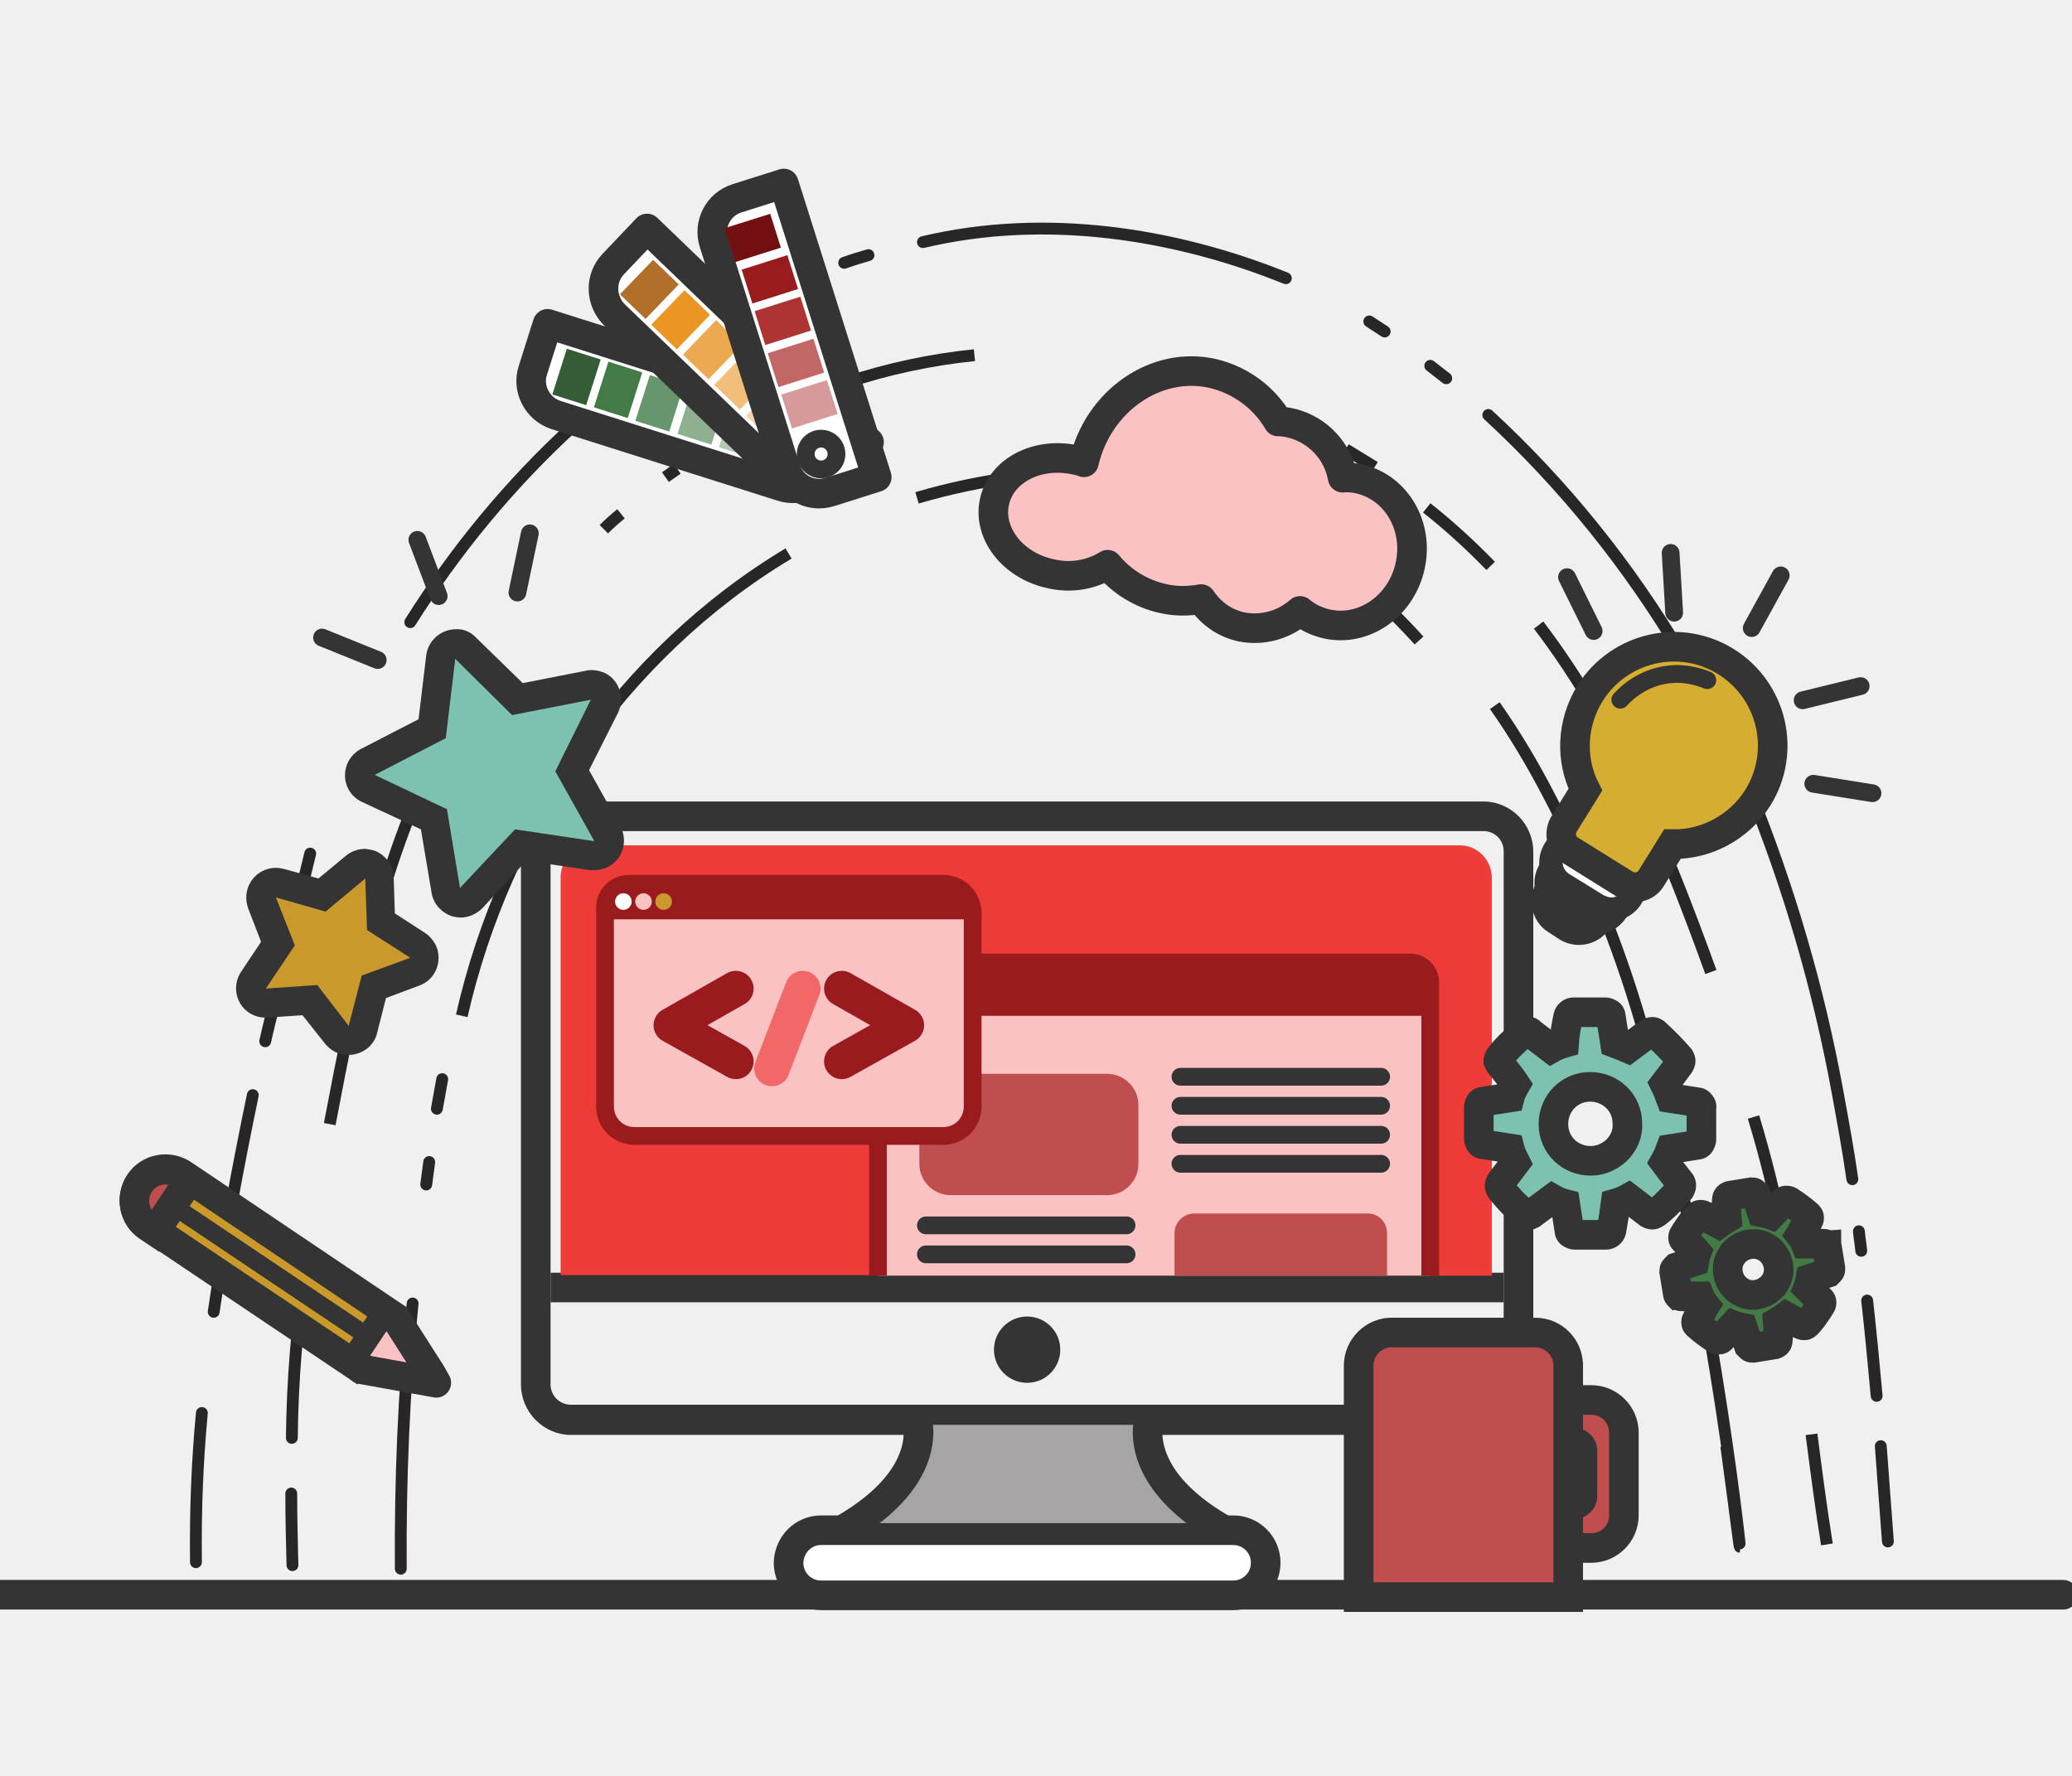
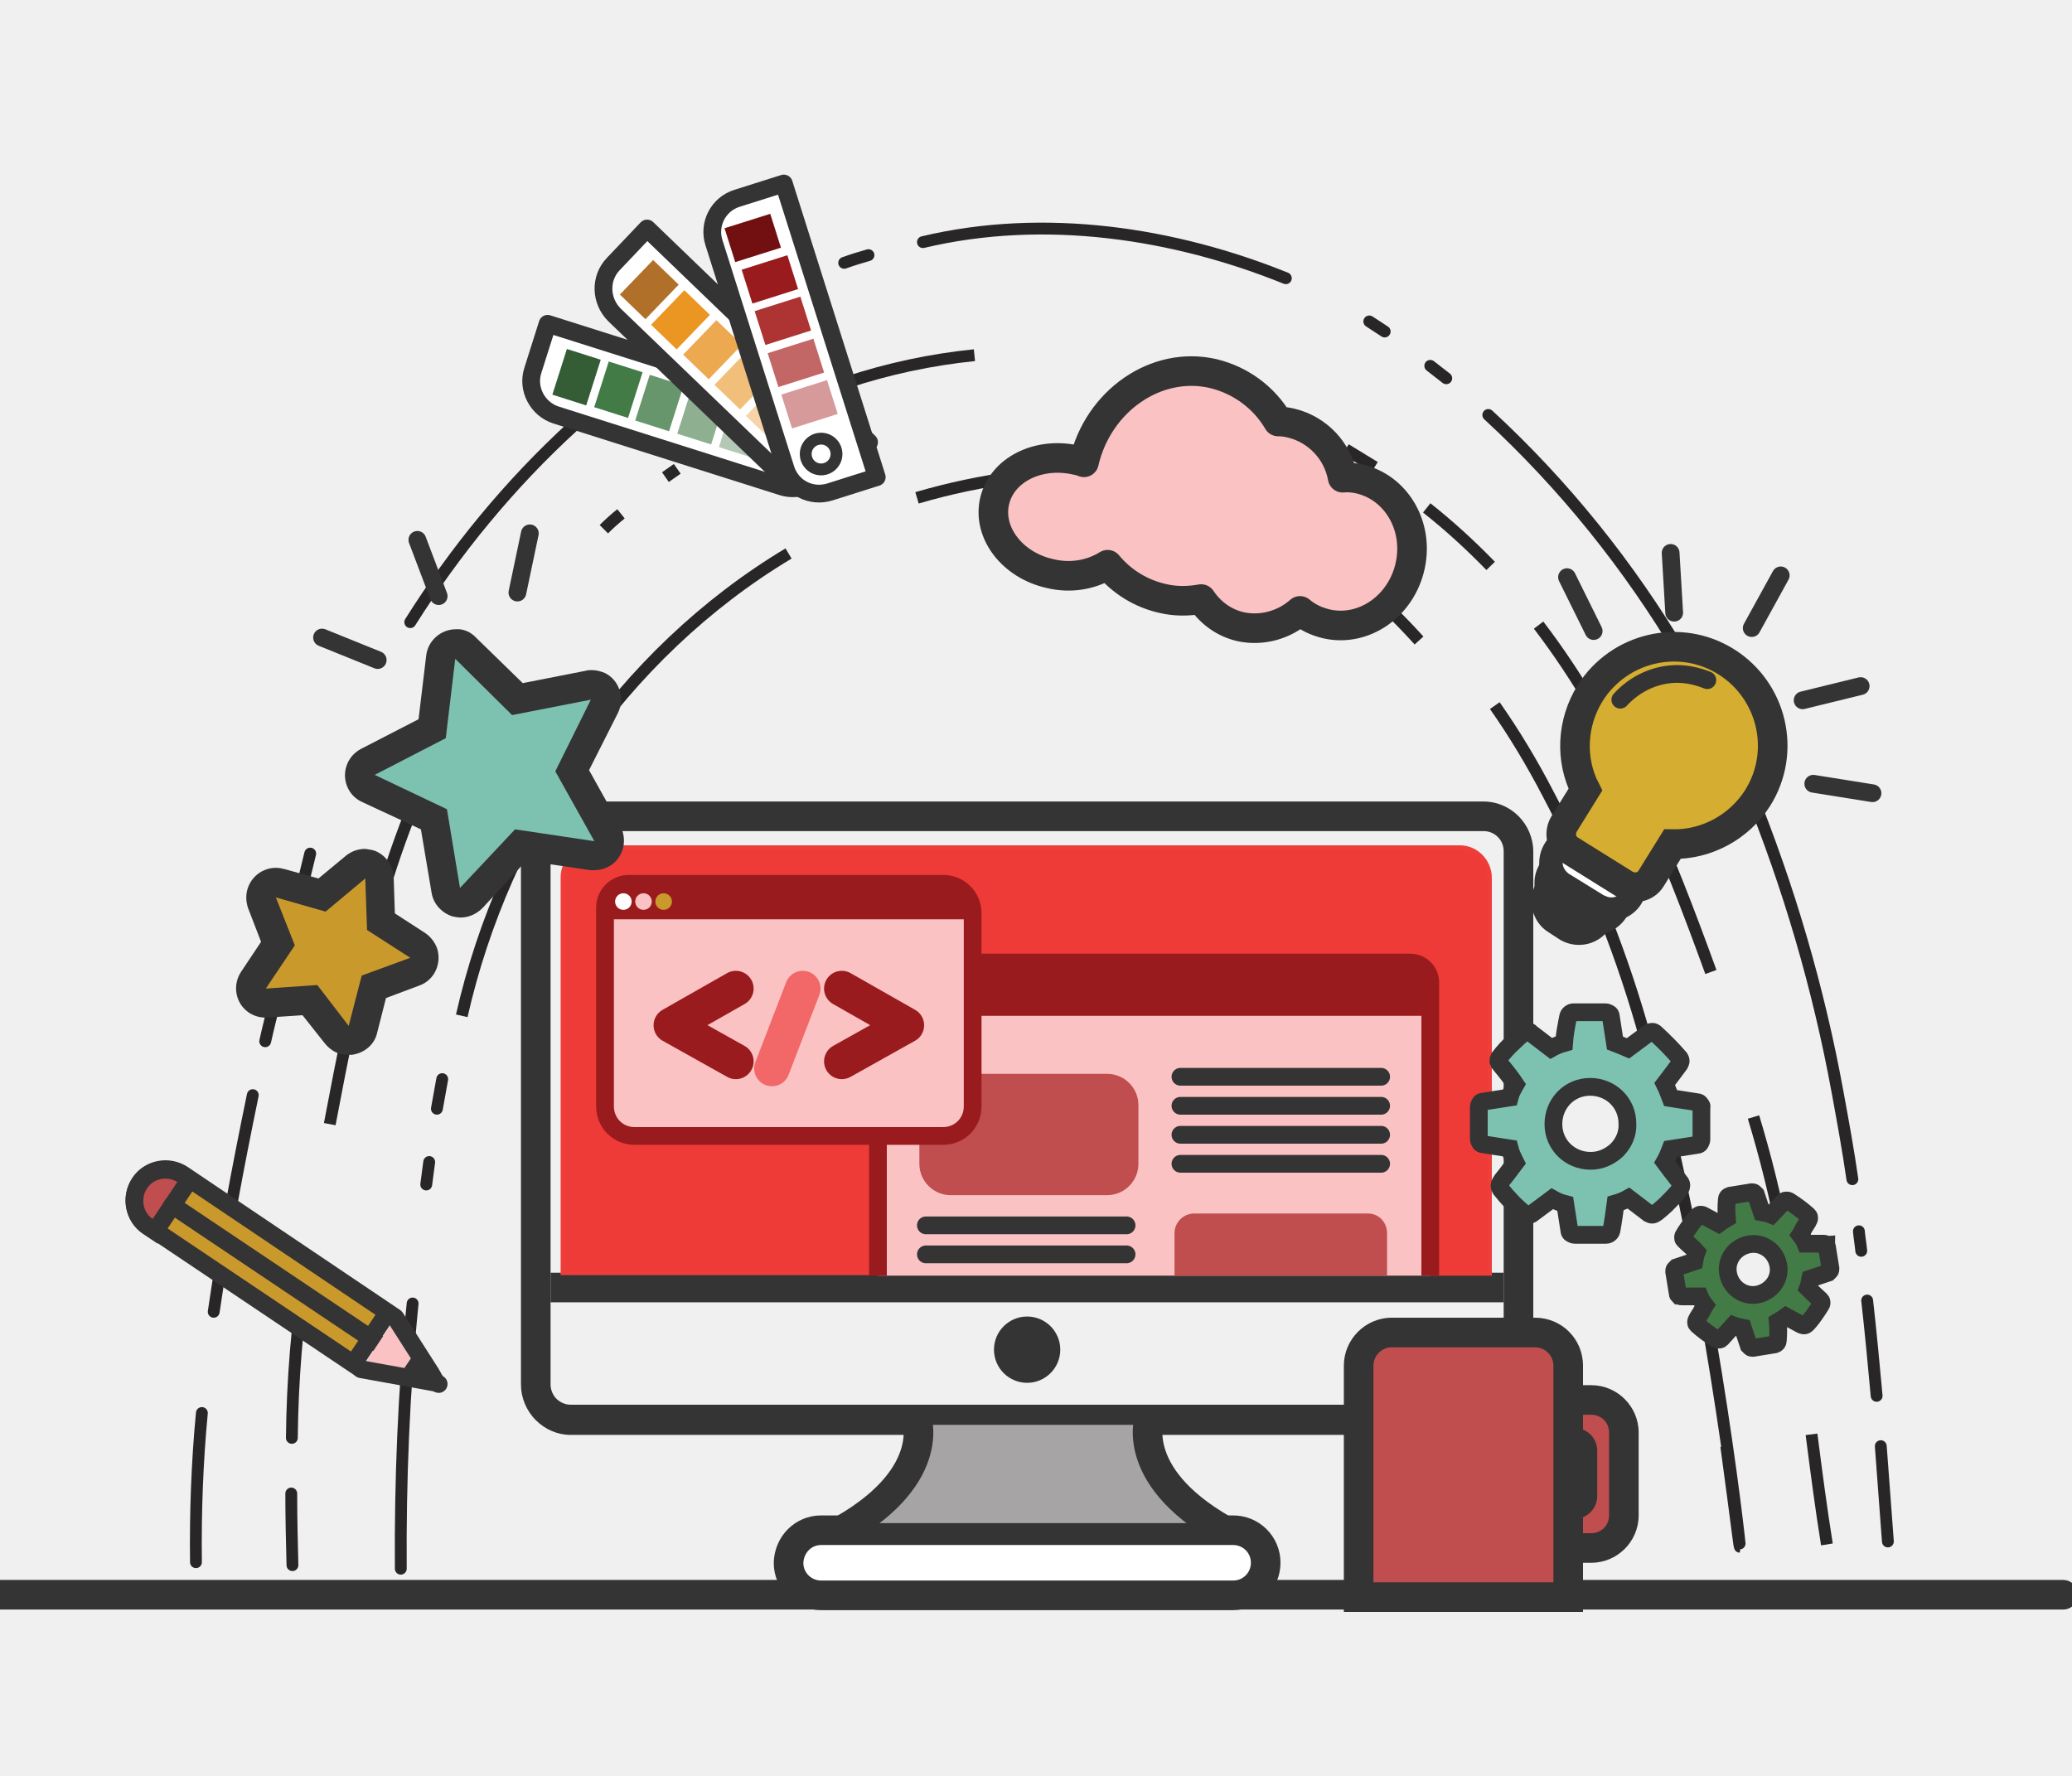
<svg xmlns="http://www.w3.org/2000/svg" version="1.1" id="Layer_1" x="0px" y="0px" viewBox="0 0 350 300" style="enable-background:new 0 0 350 300;" xml:space="preserve">
  <style type="text/css">
	.st0{fill:none;}
	.st1{fill:none;stroke:#353434;stroke-width:5;stroke-linecap:round;stroke-linejoin:round;}
	.st2{fill:none;stroke:#292627;stroke-width:2;stroke-miterlimit:10;}
	.st3{fill:none;stroke:#292627;stroke-width:0.25;stroke-miterlimit:10;}
	.st4{fill:none;stroke:#292627;stroke-width:2;stroke-linecap:round;stroke-linejoin:round;}
	.st5{fill:#353434;}
	.st6{fill:none;stroke:#353434;stroke-width:5;stroke-miterlimit:10;}
	.st7{fill:#353434;stroke:#353434;stroke-width:5;stroke-miterlimit:10;}
	.st8{fill:#FFFFFF;stroke:#353434;stroke-width:5;stroke-miterlimit:10;}
	.st9{fill:#A7A4A5;}
	.st10{fill:#EF3B38;}
	.st11{fill:#EF3E3A;}
	.st12{fill:#FAC2C3;stroke:#991B1E;stroke-width:3;stroke-miterlimit:10;}
	.st13{fill:#991B1E;stroke:#991B1E;stroke-miterlimit:10;}
	.st14{fill:#FFFFFF;}
	.st15{fill:#FAC2C3;}
	.st16{fill:#CA992C;}
	.st17{fill:#C04E4E;stroke:#C04E4E;stroke-miterlimit:10;}
	.st18{fill:#C04E4E;}
	.st19{fill:none;stroke:#353434;stroke-width:3;stroke-linecap:round;stroke-miterlimit:10;}
	.st20{fill:none;stroke:#991B1E;stroke-width:6;stroke-linecap:round;stroke-linejoin:round;}
	.st21{fill:none;stroke:#F26767;stroke-width:6;stroke-linecap:round;stroke-linejoin:round;}
	.st22{fill:#D5AD30;stroke:#353434;stroke-width:5;stroke-miterlimit:10;}
- 	.st23{fill:#7DC2B1;stroke:#353434;stroke-width:5;stroke-miterlimit:10;}
- 	.st24{fill:#437B47;stroke:#353434;stroke-width:5;stroke-miterlimit:10;}
- 	.st25{fill:#CA992C;stroke:#353434;stroke-width:5;stroke-miterlimit:10;}
- 	.st26{fill:#C04E4E;stroke:#353434;stroke-width:5;stroke-miterlimit:10;}
- 	.st27{fill:#FAC2C3;stroke:#353434;stroke-width:5;stroke-linecap:round;stroke-linejoin:round;}
+ 	.st23{fill:#7DC2B1;stroke:#353434;stroke-width:3;stroke-miterlimit:10;}
+ 	.st24{fill:#437B47;stroke:#353434;stroke-width:3;stroke-miterlimit:10;}
+ 	.st25{fill:#CA992C;stroke:#353434;stroke-width:3;stroke-miterlimit:10;}
+ 	.st26{fill:#C04E4E;stroke:#353434;stroke-width:3;stroke-miterlimit:10;}
+ 	.st27{fill:#FAC2C3;stroke:#353434;stroke-width:3;stroke-linecap:round;stroke-linejoin:round;}
	.st28{fill:#7DC2B1;}
- 	.st29{fill:#FFFFFF;stroke:#353434;stroke-width:5;stroke-linecap:round;stroke-linejoin:round;}
- 	.st30{fill:none;stroke:#353434;stroke-width:3;stroke-linecap:round;stroke-linejoin:round;}
- 	.st31{fill:#345D36;}
- 	.st32{fill:#437B47;}
- 	.st33{fill:#68966C;}
- 	.st34{fill:#8EAF90;}
- 	.st35{fill:#B3C9B5;}
- 	.st36{fill:#B07029;}
- 	.st37{fill:#EB9522;}
- 	.st38{fill:#EDA950;}
- 	.st39{fill:#F2BF7B;}
- 	.st40{fill:#F7D4A7;}
- 	.st41{fill:#721011;}
- 	.st42{fill:#991B1E;}
- 	.st43{fill:#AE3433;}
- 	.st44{fill:#C36666;}
- 	.st45{fill:#D79A9A;}
+ 	.st29{fill:#FAC2C3;stroke:#353434;stroke-width:5;stroke-linecap:round;stroke-linejoin:round;}
+ 	.st30{fill:#FFFFFF;stroke:#353434;stroke-width:3;stroke-linecap:round;stroke-linejoin:round;}
+ 	.st31{fill:none;stroke:#353434;stroke-width:3;stroke-linecap:round;stroke-linejoin:round;}
+ 	.st32{fill:#345D36;}
+ 	.st33{fill:#437B47;}
+ 	.st34{fill:#68966C;}
+ 	.st35{fill:#8EAF90;}
+ 	.st36{fill:#B3C9B5;}
+ 	.st37{fill:#B07029;}
+ 	.st38{fill:#EB9522;}
+ 	.st39{fill:#EDA950;}
+ 	.st40{fill:#F2BF7B;}
+ 	.st41{fill:#F7D4A7;}
+ 	.st42{fill:none;stroke:#353434;stroke-width:2;stroke-linecap:round;stroke-linejoin:round;}
+ 	.st43{fill:#721011;}
+ 	.st44{fill:#991B1E;}
+ 	.st45{fill:#AE3433;}
+ 	.st46{fill:#C36666;}
+ 	.st47{fill:#D79A9A;}
</style>
  <path class="st0" d="M-1.5-16.5v350h350v-350H-1.5z M48.5,251c-4.4,0-4.4-6.8,0-6.8S52.9,251,48.5,251z M59.4,210  c-1.9,0.1-3.9,0-5.8-0.3c-0.1,1.7-1.5,3.1-3.3,3c-3.3,0-4.1-3.7-2.5-5.7l-0.2-0.2c-1.4-1.3-1.4-3.5-0.1-4.9c0.4-0.4,0.9-0.7,1.5-0.9  l2.4-0.8c-0.3-0.4-0.6-0.8-1-1.2c-1.2-0.8-1.8-2.2-1.5-3.6c-3.3-2-1.5-7.9,2.3-6.3c2.5,0.9,4.9,2.1,7.2,3.5c1.6,1.1,2.1,3.2,1,4.8  c-0.1,0.1-0.2,0.2-0.3,0.4c2.4,0.6,3.8,3.9,1.9,5.6C64.1,204.8,62.9,210,59.4,210z M70.4,201.4c4.4,0,4.4,6.8,0,6.8  S66,201.4,70.4,201.4L70.4,201.4z M70.8,219.1c-4.4,0-4.4-6.8,0-6.8S75.2,219.1,70.8,219.1L70.8,219.1z M71.7,195  c-4.4,0-4.4-6.8,0-6.8S76.1,195,71.7,195z M151.3,89.4c-4.8,2-10,1.9-15,3.2c-4.3,1.1-6.1-5.5-1.8-6.6c5-1.2,10.2-1.2,15-3.2  C153.6,81.1,155.3,87.7,151.3,89.4z M294.6,132.2c-1.8,0-3.3-1.5-3.3-3.3c0-0.3,0-0.7,0.1-1c-0.5-1.8,0.4-3.6,2.2-4.2  c1.8-0.5,3.6,0.4,4.2,2.2c0.2,0.6,0.2,1.3,0,2c0.5,1.8-0.4,3.6-2.2,4.2C295.3,132.2,294.9,132.2,294.6,132.2z M315.1,200  c4.4,0,4.4,6.8,0,6.8S310.7,200,315.1,200z M316.9,211.8c4.4,0,4.4,6.8,0,6.8S312.5,211.8,316.9,211.8z M319.2,243.2  c-4.4,0-4.4-6.8,0-6.8S323.5,243.2,319.2,243.2z" />
  <line class="st1" x1="-1.5" y1="269.4" x2="348.5" y2="269.4" />
  <path class="st2" d="M306,242.3c0.8,6.2,1.6,12.4,2.6,18.6" />
  <path class="st3" d="M302.9,219l0.4,2.8" />
  <path class="st2" d="M296.2,188.7c2,6.6,3.7,13.4,5,20.2" />
  <path class="st2" d="M259.9,105.6c13.5,17.7,21.7,38.2,29.1,58.6" />
  <path class="st2" d="M241,85.8c3.8,3,7.4,6.3,10.8,9.8" />
  <path class="st2" d="M227.3,75.9c1.6,1,3.3,2,4.9,3" />
  <path class="st2" d="M123,73.7c12.7-7.5,26.9-12.2,41.6-13.7" />
  <path class="st2" d="M112.4,80.6l2-1.4" />
  <path class="st2" d="M102,89.4c0.9-0.9,1.9-1.8,2.9-2.6" />
  <path class="st2" d="M55.7,189.9c4.2-22.2,8.9-45.4,19.7-65.8" />
  <path class="st4" d="M49.3,242.9c0.1-9.8,0.9-19.5,2.4-29.2" />
  <path class="st4" d="M49.4,264.4c-0.1-4-0.2-8-0.2-12.1" />
  <path class="st2" d="M252.5,119.2c3.3,4.7,6.3,9.7,9,14.9c6.5,12.3,11.8,25.3,15.7,38.7c11.4,39.9,16.8,88.5,16.7,88.5  s-0.4-3-2.3-17" />
  <path class="st2" d="M230.5,99.2c3.3,2.8,6.3,5.8,9.2,9" />
  <path class="st2" d="M220.7,92c1.4,0.9,2.8,1.8,4.1,2.8" />
  <path class="st2" d="M154.9,84.1c10.9-3.2,22.3-4.7,33.7-4.4" />
  <path class="st2" d="M78,171.6c7.2-31.8,27-61.2,55.2-78.1" />
  <path class="st4" d="M73.8,187.3c0.3-1.7,0.6-3.3,0.9-5" />
  <path class="st4" d="M72,200.1l0.5-3.8" />
  <path class="st4" d="M67.7,265c-0.1-15,0.5-29.9,2-44.8" />
  <path class="st4" d="M317.7,244.3c0.4,5.4,0.8,10.7,1.2,16.1" />
  <path class="st4" d="M315.4,219.7c0.6,5.3,1.1,10.7,1.6,16.1" />
  <path class="st4" d="M314,208c0.1,1.1,0.3,2.2,0.4,3.3" />
  <path class="st4" d="M295.5,133.4c6.7,16.5,11.7,33.6,14.9,51.1c0.9,4.9,1.8,9.8,2.5,14.7" />
  <path class="st4" d="M251.4,70.1c12.8,11.8,23.8,25.5,32.7,40.5c2.5,4.3,4.9,8.6,7,13.1" />
  <path class="st4" d="M241.6,61.8c0.9,0.7,1.8,1.4,2.7,2.1" />
  <path class="st4" d="M231.3,54.3c0.9,0.6,1.7,1.1,2.6,1.7" />
  <path class="st4" d="M155.9,40.9c20.6-4.9,42.5-1.5,61.3,6.1" />
  <path class="st4" d="M142.6,44.4c1.4-0.5,2.7-0.9,4.1-1.3" />
  <path class="st4" d="M69.3,105.1c15.1-24,37-45.2,63.3-56.8" />
  <path class="st4" d="M48.2,161.4c1.4-5.7,2.8-11.5,4.2-17.2" />
  <path class="st4" d="M44.8,175.9c0.5-2.3,1.1-4.5,1.6-6.8" />
  <path class="st4" d="M36.1,221.6c1.8-12.3,4.1-24.5,6.6-36.6" />
  <path class="st4" d="M33.1,263.9c-0.1-8.4,0.2-16.8,1-25.2" />
-   <path class="st5" d="M250.6,140.4c1.9,0,3.4,1.5,3.4,3.4l0,0v90.1c0,1.9-1.5,3.4-3.4,3.4l0,0H96.4c-0.9,0-1.8-0.4-2.4-1  c-0.6-0.6-1-1.5-1-2.4v-90.1c0-1.9,1.5-3.4,3.4-3.4h0H250.6 M250.6,135.4H96.4c-4.6,0-8.4,3.8-8.4,8.4v90.1c0,2.2,0.9,4.4,2.5,6  c1.6,1.6,3.7,2.5,5.9,2.5h154.2c4.6,0,8.4-3.8,8.4-8.4v-90.1C259,139.2,255.2,135.4,250.6,135.4z" />
+   <path class="st5" d="M250.6,140.4c1.9,0,3.4,1.5,3.4,3.4l0,0v90.1c0,1.9-1.5,3.4-3.4,3.4l0,0H96.4c-0.9,0-1.8-0.4-2.4-1  s-1-1.5-1-2.4v-90.1c0-1.9,1.5-3.4,3.4-3.4l0,0H250.6 M250.6,135.4H96.4c-4.6,0-8.4,3.8-8.4,8.4v90.1c0,2.2,0.9,4.4,2.5,6  s3.7,2.5,5.9,2.5h154.2c4.6,0,8.4-3.8,8.4-8.4v-90.1C259,139.2,255.2,135.4,250.6,135.4z" />
  <line class="st6" x1="93" y1="217.5" x2="254" y2="217.5" />
  <circle class="st7" cx="173.5" cy="228" r="3.1" />
-   <path class="st8" d="M138.7,258.5h69.6c3,0,5.5,2.4,5.5,5.5v0c0,3-2.4,5.5-5.5,5.5h-69.6c-3,0-5.5-2.4-5.5-5.5v0  C133.3,260.9,135.7,258.5,138.7,258.5z" />
+   <path class="st8" d="M138.7,258.5h69.6c3,0,5.5,2.4,5.5,5.5l0,0c0,3-2.4,5.5-5.5,5.5h-69.6c-3,0-5.5-2.4-5.5-5.5l0,0  C133.3,260.9,135.7,258.5,138.7,258.5z" />
  <polygon class="st9" points="155.9,240.7 191.8,240.7 201.6,257.3 147.4,257.3 " />
  <path class="st6" d="M194.3,239c0,0-4.1,10,12.3,19.4" />
  <path class="st6" d="M154.7,239c0,0,4.1,10-12.3,19.4" />
  <path class="st10" d="M95,215.1v-66.9c0-2.8,2.3-5.1,5.1-5.1h146.4c2.8,0,5.1,2.3,5.1,5.1v66.9H95z" />
-   <path class="st11" d="M251.3,214.8H95.4v-66.5c0-2.6,2.1-4.8,4.8-4.8h146.3c2.6,0,4.8,2.1,4.8,4.8V214.8z M241.6,215.5H252v-67.2  c0-3-2.4-5.5-5.4-5.5c0,0,0,0,0,0H100.2c-3,0-5.5,2.4-5.5,5.4c0,0,0,0,0,0v67.2H241.6z" />
+   <path class="st11" d="M251.3,214.8H95.4v-66.5c0-2.6,2.1-4.8,4.8-4.8h146.3c2.6,0,4.8,2.1,4.8,4.8V214.8z M241.6,215.5H252v-67.2  c0-3-2.4-5.5-5.4-5.5l0,0H100.2c-3,0-5.5,2.4-5.5,5.4l0,0v67.2h146.9V215.5z" />
  <path class="st12" d="M241.6,215.5V166c0-1.9-1.5-3.4-3.4-3.4H151c-1.5,0-2.7,1.2-2.7,2.7v50.2" />
  <path class="st13" d="M151.4,162.6h86.1c2.2,0,4,1.8,4,4v4.5l0,0h-94.1l0,0v-4.5C147.4,164.4,149.2,162.6,151.4,162.6z" />
  <circle class="st14" cx="150.6" cy="167" r="1.4" />
  <circle class="st15" cx="153.9" cy="167" r="1.4" />
  <circle class="st16" cx="157.3" cy="167" r="1.4" />
  <path class="st17" d="M160.7,181.9H187c2.6,0,4.8,2.1,4.8,4.8v9.9c0,2.6-2.1,4.8-4.8,4.8h-26.4c-2.6,0-4.8-2.1-4.8-4.8v-9.9  C155.9,184,158,181.9,160.7,181.9z" />
  <path class="st18" d="M198.9,215v-6.7c0-1.5,1.2-2.8,2.8-2.8h29.4c1.5,0,2.8,1.2,2.8,2.8v6.7H198.9z" />
-   <path class="st18" d="M231.1,206c1.3,0,2.3,1,2.3,2.3v6.2h-33.9v-6.2c0-1.3,1-2.3,2.3-2.3c0,0,0,0,0,0H231.1 M231.1,205h-29.4  c-1.8,0-3.3,1.5-3.3,3.3c0,0,0,0,0,0v7.2h35.9v-7.2C234.3,206.5,232.9,205,231.1,205L231.1,205z" />
+   <path class="st18" d="M231.1,206c1.3,0,2.3,1,2.3,2.3v6.2h-33.9v-6.2c0-1.3,1-2.3,2.3-2.3l0,0H231.1 M231.1,205h-29.4  c-1.8,0-3.3,1.5-3.3,3.3l0,0v7.2h35.9v-7.2C234.3,206.5,232.9,205,231.1,205L231.1,205z" />
  <line class="st19" x1="199.4" y1="181.9" x2="233.3" y2="181.9" />
  <line class="st19" x1="199.4" y1="186.8" x2="233.3" y2="186.8" />
  <line class="st19" x1="156.4" y1="207" x2="190.3" y2="207" />
  <line class="st19" x1="156.4" y1="211.9" x2="190.3" y2="211.9" />
  <line class="st19" x1="199.4" y1="191.7" x2="233.3" y2="191.7" />
  <line class="st19" x1="199.4" y1="196.6" x2="233.3" y2="196.6" />
  <path class="st12" d="M106.2,149.3h53.1c2.8,0,5,2.2,5,5v32.6c0,2.8-2.2,5-5,5h-52.1c-2.8,0-5-2.2-5-5v-33.6  C102.2,151.1,104,149.3,106.2,149.3z" />
  <polyline class="st20" points="124.3,167 113.4,173.2 124.3,179.3 " />
  <polyline class="st20" points="142.2,167 153.1,173.2 142.2,179.3 " />
  <line class="st21" x1="135.6" y1="167" x2="130.4" y2="180.5" />
  <path class="st13" d="M106.2,149.3h54.1c2.2,0,4,1.8,4,4v1.5l0,0h-62.1l0,0v-1.5C102.2,151.1,104,149.3,106.2,149.3z" />
  <circle class="st14" cx="105.3" cy="152.3" r="1.4" />
  <circle class="st15" cx="108.7" cy="152.3" r="1.4" />
  <circle class="st16" cx="112.1" cy="152.3" r="1.4" />
  <path class="st9" d="M269.4,156c-0.8,0-1.6-0.2-2.2-0.6l-4.1-2.6c-2-1.2-2.6-3.8-1.3-5.8c0.8-1.2,2.1-2,3.6-2c0.8,0,1.6,0.2,2.2,0.6  l4.1,2.6c2,1.2,2.6,3.8,1.3,5.8C272.2,155.3,270.8,156,269.4,156z" />
  <path class="st5" d="M265.3,147c0.4,0,0.8,0.1,1.2,0.3l4.1,2.6c1,0.7,1.4,2,0.7,3.1c-0.4,0.6-1.1,1-1.9,1c-0.4,0-0.8-0.1-1.2-0.3  l-4.1-2.6c-1-0.7-1.4-2-0.7-3.1l0,0C263.9,147.4,264.6,147,265.3,147 M265.3,143c-3.4,0-6.2,2.9-6.1,6.3c0,2.1,1.1,4,2.8,5.1  l4.1,2.6c2.9,1.8,6.7,0.9,8.6-2c1.8-2.9,0.9-6.7-2-8.6l-4.1-2.6C267.6,143.3,266.5,143,265.3,143L265.3,143z" />
  <path class="st5" d="M264.9,150c0.4,0,0.8,0.1,1.2,0.3l2,1.3c1.1,0.6,1.4,2,0.8,3c-0.6,1.1-2,1.4-3,0.8c0,0,0,0-0.1,0l-2-1.3  c-1-0.6-1.4-2-0.7-3C263.4,150.4,264.1,150,264.9,150 M264.9,146c-3.4,0-6.2,2.8-6.2,6.2c0,2.2,1.1,4.2,2.9,5.3l2,1.3  c3,1.7,6.8,0.7,8.5-2.3c1.6-2.8,0.8-6.4-1.9-8.3l-2-1.3C267.2,146.3,266.1,146,264.9,146z" />
  <path class="st14" d="M272.1,153.7c-0.8,0-1.6-0.2-2.2-0.6l-5.9-3.7c-2-1.2-2.6-3.8-1.3-5.8c0.8-1.2,2.1-2,3.6-2  c0.8,0,1.6,0.2,2.2,0.6l5.9,3.7c2,1.2,2.6,3.8,1.3,5.8C274.9,152.9,273.6,153.7,272.1,153.7L272.1,153.7z" />
  <path class="st5" d="M266.2,143.5c0.4,0,0.8,0.1,1.2,0.3l5.9,3.7c1.1,0.6,1.4,2,0.8,3c-0.6,1.1-2,1.4-3,0.8c0,0,0,0-0.1,0l-6-3.7  c-1-0.7-1.4-2-0.7-3.1C264.7,143.9,265.4,143.5,266.2,143.5 M266.2,139.5c-3.4,0-6.2,2.8-6.2,6.3c0,2.1,1.1,4.1,2.9,5.2l5.9,3.7  c2.9,1.8,6.8,0.8,8.5-2.1c1.7-2.9,0.9-6.6-1.9-8.4l-5.9-3.7C268.5,139.8,267.4,139.5,266.2,139.5L266.2,139.5z" />
-   <path class="st22" d="M268.6,117.1c4.9-7.8,15.2-10.2,23-5.3c7.8,4.9,10.2,15.2,5.3,23c-3.1,4.9-8.6,7.9-14.4,7.8l-3.6,5.8  c-0.9,1.5-2.9,1.9-4.4,1c0,0,0,0,0,0l-9.3-5.8c-1.5-0.9-1.9-2.9-1-4.4c0,0,0,0,0,0l3.6-5.8C265.2,128.3,265.5,122.1,268.6,117.1z" />
+   <path class="st22" d="M268.6,117.1c4.9-7.8,15.2-10.2,23-5.3c7.8,4.9,10.2,15.2,5.3,23c-3.1,4.9-8.6,7.9-14.4,7.8l-3.6,5.8  c-0.9,1.5-2.9,1.9-4.4,1l0,0l-9.3-5.8c-1.5-0.9-1.9-2.9-1-4.4l0,0l3.6-5.8C265.2,128.3,265.5,122.1,268.6,117.1z" />
  <path class="st19" d="M288.4,114.9c-2-0.8-4.1-1.2-6.2-1c-3.3,0.3-6.3,1.9-8.5,4.3" />
  <line class="st19" x1="282.8" y1="103.5" x2="282.2" y2="93.4" />
  <line class="st19" x1="295.9" y1="106.1" x2="300.8" y2="97.2" />
  <line class="st19" x1="269.2" y1="106.6" x2="264.7" y2="97.5" />
  <line class="st19" x1="304.5" y1="118.3" x2="314.3" y2="115.9" />
  <line class="st19" x1="306.3" y1="132.4" x2="316.3" y2="134" />
  <g id="_Group_">
-     <path id="_Compound_Path_" class="st23" d="M274.9,189.8c0-3.5-2.8-6.2-6.3-6.2c-3.5,0-6.2,2.8-6.2,6.3s2.8,6.2,6.3,6.2   c1.7,0,3.2-0.7,4.4-1.8C274.3,193.1,275,191.5,274.9,189.8z M287.4,187.1v5.4c0,0.2-0.1,0.4-0.2,0.6c-0.1,0.2-0.3,0.3-0.5,0.3   l-4.5,0.7c-0.3,0.8-0.6,1.5-1,2.2c0.6,0.8,1.4,1.9,2.6,3.4c0.2,0.2,0.2,0.4,0.2,0.6c0,0.2-0.1,0.4-0.2,0.6   c-0.7,0.9-1.6,1.8-2.4,2.6c-1.2,1.1-1.9,1.7-2.3,1.7c-0.2,0-0.4-0.1-0.6-0.2l-3.4-2.6c-0.7,0.4-1.5,0.7-2.2,0.9   c-0.2,1.5-0.4,3-0.7,4.6c-0.1,0.4-0.5,0.7-0.9,0.7H266c-0.2,0-0.4-0.1-0.6-0.2c-0.2-0.1-0.3-0.3-0.3-0.5l-0.7-4.5   c-0.8-0.2-1.5-0.5-2.2-0.9l-3.5,2.6c-0.2,0.1-0.4,0.2-0.6,0.2c-0.2,0-0.5-0.1-0.6-0.3c-1.5-1.2-2.8-2.6-4-4.1   c-0.1-0.2-0.2-0.4-0.2-0.6c0-0.2,0.1-0.4,0.2-0.6c0.2-0.4,0.7-0.9,1.2-1.6s1-1.3,1.3-1.7c-0.4-0.8-0.8-1.6-1-2.4l-4.5-0.7   c-0.2,0-0.4-0.1-0.5-0.3c-0.1-0.2-0.2-0.4-0.2-0.6V187c0-0.2,0.1-0.4,0.2-0.6c0.1-0.2,0.3-0.3,0.5-0.3l4.5-0.7   c0.2-0.8,0.6-1.5,1-2.2c-0.6-0.9-1.5-2.1-2.6-3.4c-0.2-0.2-0.2-0.4-0.3-0.6c0-0.2,0.1-0.4,0.2-0.6c0.7-0.9,1.5-1.8,2.4-2.6   c1.2-1.2,2-1.8,2.3-1.8c0.2,0,0.5,0.1,0.6,0.3l3.4,2.6c0.7-0.4,1.5-0.7,2.2-0.9c0.1-1.5,0.4-3,0.7-4.5c0.1-0.4,0.5-0.7,0.9-0.7h5.4   c0.2,0,0.4,0.1,0.6,0.2c0.2,0.1,0.3,0.3,0.3,0.5l0.7,4.5c0.8,0.3,1.5,0.6,2.2,0.9l3.5-2.6c0.2-0.1,0.4-0.2,0.6-0.2   c0.2,0,0.4,0.1,0.6,0.3c1.4,1.3,2.8,2.7,4,4.1c0.1,0.2,0.2,0.3,0.2,0.5c0,0.2-0.1,0.4-0.2,0.6c-0.2,0.3-0.7,0.9-1.2,1.6   s-1,1.3-1.3,1.7c0.4,0.8,0.7,1.6,1,2.4l4.5,0.7c0.2,0,0.4,0.1,0.5,0.3C287.4,186.7,287.5,186.9,287.4,187.1z" />
+     <path id="_Compound_Path_" class="st23" d="M274.9,189.8c0-3.5-2.8-6.2-6.3-6.2s-6.2,2.8-6.2,6.3s2.8,6.2,6.3,6.2   c1.7,0,3.2-0.7,4.4-1.8C274.3,193.1,275,191.5,274.9,189.8z M287.4,187.1v5.4c0,0.2-0.1,0.4-0.2,0.6c-0.1,0.2-0.3,0.3-0.5,0.3   l-4.5,0.7c-0.3,0.8-0.6,1.5-1,2.2c0.6,0.8,1.4,1.9,2.6,3.4c0.2,0.2,0.2,0.4,0.2,0.6c0,0.2-0.1,0.4-0.2,0.6   c-0.7,0.9-1.6,1.8-2.4,2.6c-1.2,1.1-1.9,1.7-2.3,1.7c-0.2,0-0.4-0.1-0.6-0.2l-3.4-2.6c-0.7,0.4-1.5,0.7-2.2,0.9   c-0.2,1.5-0.4,3-0.7,4.6c-0.1,0.4-0.5,0.7-0.9,0.7H266c-0.2,0-0.4-0.1-0.6-0.2c-0.2-0.1-0.3-0.3-0.3-0.5l-0.7-4.5   c-0.8-0.2-1.5-0.5-2.2-0.9l-3.5,2.6c-0.2,0.1-0.4,0.2-0.6,0.2s-0.5-0.1-0.6-0.3c-1.5-1.2-2.8-2.6-4-4.1c-0.1-0.2-0.2-0.4-0.2-0.6   c0-0.2,0.1-0.4,0.2-0.6c0.2-0.4,0.7-0.9,1.2-1.6s1-1.3,1.3-1.7c-0.4-0.8-0.8-1.6-1-2.4l-4.5-0.7c-0.2,0-0.4-0.1-0.5-0.3   s-0.2-0.4-0.2-0.6V187c0-0.2,0.1-0.4,0.2-0.6c0.1-0.2,0.3-0.3,0.5-0.3l4.5-0.7c0.2-0.8,0.6-1.5,1-2.2c-0.6-0.9-1.5-2.1-2.6-3.4   c-0.2-0.2-0.2-0.4-0.3-0.6c0-0.2,0.1-0.4,0.2-0.6c0.7-0.9,1.5-1.8,2.4-2.6c1.2-1.2,2-1.8,2.3-1.8c0.2,0,0.5,0.1,0.6,0.3l3.4,2.6   c0.7-0.4,1.5-0.7,2.2-0.9c0.1-1.5,0.4-3,0.7-4.5c0.1-0.4,0.5-0.7,0.9-0.7h5.4c0.2,0,0.4,0.1,0.6,0.2c0.2,0.1,0.3,0.3,0.3,0.5   l0.7,4.5c0.8,0.3,1.5,0.6,2.2,0.9l3.5-2.6c0.2-0.1,0.4-0.2,0.6-0.2s0.4,0.1,0.6,0.3c1.4,1.3,2.8,2.7,4,4.1c0.1,0.2,0.2,0.3,0.2,0.5   s-0.1,0.4-0.2,0.6c-0.2,0.3-0.7,0.9-1.2,1.6s-1,1.3-1.3,1.7c0.4,0.8,0.7,1.6,1,2.4l4.5,0.7c0.2,0,0.4,0.1,0.5,0.3   C287.4,186.7,287.5,186.9,287.4,187.1z" />
  </g>
  <g id="_Group_2">
-     <path id="_Compound_Path_2" class="st24" d="M300.4,213.8c-0.4-2.4-2.6-4-4.9-3.6c-2.4,0.4-4,2.6-3.6,4.9c0.4,2.4,2.6,4,4.9,3.6   c1.1-0.2,2.1-0.8,2.8-1.7C300.3,216.1,300.6,214.9,300.4,213.8z M308.6,210.6l0.6,3.7c0,0.1,0,0.3-0.1,0.4   c-0.1,0.1-0.2,0.2-0.3,0.3l-3,1c-0.1,0.5-0.2,1.1-0.4,1.6c0.5,0.5,1.2,1.2,2.1,2c0.1,0.1,0.2,0.2,0.2,0.4c0,0.1,0,0.3-0.1,0.4   c-0.4,0.7-0.9,1.4-1.4,2.1c-0.7,0.9-1.1,1.4-1.4,1.4c-0.2,0-0.3,0-0.5-0.1l-2.6-1.4c-0.4,0.3-0.9,0.6-1.4,0.9   c0.1,1.1,0.1,2.1,0,3.2c0,0.3-0.2,0.5-0.5,0.6l-3.7,0.6c-0.1,0-0.3,0-0.4-0.1c-0.1-0.1-0.2-0.2-0.3-0.3l-1-3   c-0.5-0.1-1.1-0.2-1.6-0.4l-2,2.2c-0.1,0.1-0.2,0.2-0.4,0.2c-0.2,0-0.3,0-0.5-0.1c-1.1-0.7-2.2-1.5-3.2-2.4   c-0.1-0.1-0.2-0.2-0.2-0.4c0-0.1,0-0.3,0.1-0.4c0.1-0.3,0.4-0.7,0.7-1.2s0.5-1,0.7-1.3c-0.4-0.5-0.7-1-0.9-1.5h-3.1   c-0.1,0-0.3-0.1-0.4-0.1c-0.1-0.1-0.2-0.2-0.2-0.4l-0.6-3.7c0-0.1,0-0.3,0.1-0.4c0.1-0.1,0.2-0.2,0.3-0.3l3-1   c0.1-0.6,0.2-1.1,0.4-1.6c-0.5-0.6-1.3-1.2-2.1-2c-0.1-0.1-0.2-0.2-0.2-0.4c0-0.1,0-0.3,0.1-0.4c0.4-0.7,0.9-1.4,1.4-2.1   c0.7-0.9,1.1-1.4,1.4-1.4c0.2,0,0.3,0,0.5,0.1l2.6,1.4c0.4-0.3,0.9-0.6,1.4-0.9c-0.1-1.1-0.1-2.1,0-3.2c0-0.3,0.2-0.5,0.5-0.6   l3.7-0.6c0.1,0,0.3,0,0.4,0.1c0.1,0.1,0.2,0.2,0.3,0.3l1,3c0.5,0.1,1.1,0.2,1.6,0.4l2.1-2.2c0.1-0.1,0.2-0.2,0.4-0.2   c0.2,0,0.3,0,0.5,0.1c1.1,0.7,2.2,1.5,3.2,2.4c0.1,0.1,0.2,0.2,0.2,0.4c0,0.1,0,0.3-0.1,0.4c-0.1,0.3-0.4,0.7-0.7,1.2   s-0.5,1-0.7,1.3c0.4,0.5,0.7,1,0.9,1.5h3.1c0.1,0,0.3,0.1,0.4,0.1C308.5,210.4,308.6,210.5,308.6,210.6z" />
+     <path id="_Compound_Path_2" class="st24" d="M300.4,213.8c-0.4-2.4-2.6-4-4.9-3.6c-2.4,0.4-4,2.6-3.6,4.9c0.4,2.4,2.6,4,4.9,3.6   c1.1-0.2,2.1-0.8,2.8-1.7C300.3,216.1,300.6,214.9,300.4,213.8z M308.6,210.6l0.6,3.7c0,0.1,0,0.3-0.1,0.4   c-0.1,0.1-0.2,0.2-0.3,0.3l-3,1c-0.1,0.5-0.2,1.1-0.4,1.6c0.5,0.5,1.2,1.2,2.1,2c0.1,0.1,0.2,0.2,0.2,0.4c0,0.1,0,0.3-0.1,0.4   c-0.4,0.7-0.9,1.4-1.4,2.1c-0.7,0.9-1.1,1.4-1.4,1.4c-0.2,0-0.3,0-0.5-0.1l-2.6-1.4c-0.4,0.3-0.9,0.6-1.4,0.9   c0.1,1.1,0.1,2.1,0,3.2c0,0.3-0.2,0.5-0.5,0.6l-3.7,0.6c-0.1,0-0.3,0-0.4-0.1s-0.2-0.2-0.3-0.3l-1-3c-0.5-0.1-1.1-0.2-1.6-0.4   l-2,2.2c-0.1,0.1-0.2,0.2-0.4,0.2c-0.2,0-0.3,0-0.5-0.1c-1.1-0.7-2.2-1.5-3.2-2.4c-0.1-0.1-0.2-0.2-0.2-0.4c0-0.1,0-0.3,0.1-0.4   c0.1-0.3,0.4-0.7,0.7-1.2s0.5-1,0.7-1.3c-0.4-0.5-0.7-1-0.9-1.5H284c-0.1,0-0.3-0.1-0.4-0.1c-0.1-0.1-0.2-0.2-0.2-0.4l-0.6-3.7   c0-0.1,0-0.3,0.1-0.4c0.1-0.1,0.2-0.2,0.3-0.3l3-1c0.1-0.6,0.2-1.1,0.4-1.6c-0.5-0.6-1.3-1.2-2.1-2c-0.1-0.1-0.2-0.2-0.2-0.4   c0-0.1,0-0.3,0.1-0.4c0.4-0.7,0.9-1.4,1.4-2.1c0.7-0.9,1.1-1.4,1.4-1.4c0.2,0,0.3,0,0.5,0.1l2.6,1.4c0.4-0.3,0.9-0.6,1.4-0.9   c-0.1-1.1-0.1-2.1,0-3.2c0-0.3,0.2-0.5,0.5-0.6l3.7-0.6c0.1,0,0.3,0,0.4,0.1s0.2,0.2,0.3,0.3l1,3c0.5,0.1,1.1,0.2,1.6,0.4l2.1-2.2   c0.1-0.1,0.2-0.2,0.4-0.2c0.2,0,0.3,0,0.5,0.1c1.1,0.7,2.2,1.5,3.2,2.4c0.1,0.1,0.2,0.2,0.2,0.4c0,0.1,0,0.3-0.1,0.4   c-0.1,0.3-0.4,0.7-0.7,1.2s-0.5,1-0.7,1.3c0.4,0.5,0.7,1,0.9,1.5h3.1c0.1,0,0.3,0.1,0.4,0.1C308.5,210.4,308.6,210.5,308.6,210.6z" />
  </g>
-   <path class="st25" d="M65.5,221.7l-5.8,8.7l0,0l-34.7-23.3c-2.4-1.6-3-4.9-1.4-7.3c0,0,0,0,0,0l0,0c1.6-2.4,4.9-3,7.3-1.4l0,0  L65.5,221.7L65.5,221.7L65.5,221.7z" />
+   <path class="st25" d="M65.5,221.7l-5.8,8.7l0,0L25,207.1c-2.4-1.6-3-4.9-1.4-7.3l0,0l0,0c1.6-2.4,4.9-3,7.3-1.4l0,0L65.5,221.7  L65.5,221.7L65.5,221.7z" />
  <path class="st26" d="M32,199.3l-5.8,8.7l0,0l-1.2-0.8c-2.4-1.6-3-4.9-1.4-7.3l0,0c1.6-2.4,4.9-3,7.3-1.4L32,199.3L32,199.3z" />
  <line class="st19" x1="29.1" y1="203.6" x2="74.1" y2="233.8" />
  <polyline class="st27" points="66.8,222.6 72.8,232 73.7,233.6 61,231.3 " />
  <polyline class="st5" points="70.2,228.3 72.1,232 72.4,232.7 67.5,232.3 " />
  <line class="st19" x1="87.4" y1="100.1" x2="89.5" y2="90.1" />
  <line class="st19" x1="74.1" y1="100.7" x2="70.5" y2="91.2" />
  <line class="st19" x1="63.8" y1="111.5" x2="54.4" y2="107.7" />
  <path class="st28" d="M77.8,152.4c-1.2,0-2.3-0.9-2.5-2.1l-2-12l-11-5.2c-1.3-0.6-1.8-2-1.2-3.3c0.2-0.5,0.6-0.9,1.1-1.2l10.8-5.7  l1.5-12.1c0.2-1.4,1.4-2.3,2.8-2.2c0.6,0.1,1.1,0.3,1.5,0.7l8.7,8.6l12-2.3c0.2,0,0.3,0,0.5,0c1.4,0,2.5,1.1,2.5,2.5  c0,0.4-0.1,0.8-0.3,1.1l-5.4,10.9l5.9,10.7c0.7,1.2,0.2,2.7-1,3.4c-0.4,0.2-0.8,0.3-1.2,0.3c-0.1,0-0.2,0-0.4,0L88,142.8l-8.3,8.9  C79.2,152.2,78.5,152.5,77.8,152.4z" />
  <path class="st5" d="M76.9,111.3l9.6,9.5l13.3-2.6l-6,12.1l6.6,11.8l-13.4-2l-9.3,9.9l-2.2-13.3l-12.2-5.8l12-6.2L76.9,111.3   M77,106.3c-2.5,0-4.7,1.9-5,4.4l-1.3,10.8l-9.7,5c-2.5,1.3-3.4,4.3-2.2,6.7c0.5,1,1.3,1.8,2.4,2.3l9.9,4.6l1.8,10.7  c0.3,1.9,1.7,3.4,3.5,4c0.5,0.1,1,0.2,1.4,0.2c1.4,0,2.7-0.6,3.7-1.6l7.4-8l10.8,1.6c0.2,0,0.5,0,0.7,0c2.8,0,5-2.2,5-5  c0-0.8-0.2-1.7-0.6-2.4l-5.3-9.5l4.9-9.7c1.2-2.5,0.2-5.5-2.2-6.7c-0.7-0.3-1.5-0.5-2.2-0.5c-0.3,0-0.7,0-1,0.1l-10.7,2.1l-7.8-7.6  C79.5,106.7,78.2,106.2,77,106.3L77,106.3z" />
  <path class="st16" d="M58.9,175.8c-0.8,0-1.5-0.4-2-1l-4.5-5.8l-7.3,0.5h-0.2c-1.4,0-2.5-1.1-2.5-2.5c0-0.5,0.1-1,0.4-1.4l4.2-6.1  l-2.7-6.9c-0.3-0.9-0.2-1.9,0.5-2.6c0.5-0.5,1.1-0.8,1.8-0.8c0.2,0,0.5,0,0.7,0.1l7.1,2l5.7-4.7c0.4-0.4,1-0.6,1.6-0.6  c1.4,0,2.5,1.1,2.5,2.4l0.2,7.4l6.2,3.9c1.2,0.7,1.5,2.3,0.8,3.5c-0.3,0.5-0.7,0.8-1.2,1l-6.9,2.6l-1.9,7.2c-0.2,0.9-1,1.6-1.9,1.8  C59.2,175.8,59.1,175.8,58.9,175.8z" />
  <path class="st5" d="M61.7,148.4l0.3,8.7l7.3,4.7l-8.2,3l-2.2,8.5l-5.3-6.9l-8.7,0.6l4.9-7.3l-3.2-8.1L55,154L61.7,148.4   M61.7,143.4c-1.2,0-2.3,0.4-3.2,1.1l-4.7,3.9l-5.8-1.6c-0.4-0.1-0.9-0.2-1.4-0.2c-2.8,0-5,2.3-5,5c0,0.6,0.1,1.2,0.3,1.8l2.2,5.7  l-3.4,5.1c-1.5,2.3-0.9,5.4,1.4,6.9c0.8,0.5,1.7,0.8,2.7,0.8h0.3l6-0.4l3.8,4.8c1,1.2,2.4,2,4,1.9c0.3,0,0.7,0,1-0.1  c1.9-0.4,3.4-1.8,3.8-3.6l1.5-5.9l5.6-2.1c2.6-0.9,3.9-3.8,3-6.4c-0.4-1-1.1-1.9-2-2.5l-5.1-3.3l-0.2-6.1c-0.1-1.9-1.2-3.6-3-4.4  C63.1,143.6,62.4,143.5,61.7,143.4L61.7,143.4z" />
-   <path class="st27" d="M229.6,80.9c-0.9-0.2-1.9-0.3-2.8-0.2c-0.8-4.5-4.2-8.1-8.6-9.2c-0.8-0.2-1.5-0.3-2.3-0.3  c-2.4-4.1-6.4-7-11-8.1c-9.6-2.2-19.4,4.6-21.8,15c-0.4-0.2-0.9-0.3-1.4-0.4c-6.4-1.4-12.5,1.7-13.7,7c-1.2,5.3,3,10.8,9.4,12.2  c3.3,0.8,6.8,0.3,9.7-1.5c2.4,2.9,5.7,4.9,9.3,5.7c2.1,0.5,4.3,0.5,6.5,0.1c1.6,2.4,4,4.1,6.8,4.7c3.5,0.7,7.2-0.3,9.9-2.7  c1.3,1.1,2.8,1.8,4.5,2.2c6.3,1.4,12.6-3,14.1-9.8S235.8,82.3,229.6,80.9z" />
+   <path class="st29" d="M229.6,80.9c-0.9-0.2-1.9-0.3-2.8-0.2c-0.8-4.5-4.2-8.1-8.6-9.2c-0.8-0.2-1.5-0.3-2.3-0.3  c-2.4-4.1-6.4-7-11-8.1c-9.6-2.2-19.4,4.6-21.8,15c-0.4-0.2-0.9-0.3-1.4-0.4c-6.4-1.4-12.5,1.7-13.7,7s3,10.8,9.4,12.2  c3.3,0.8,6.8,0.3,9.7-1.5c2.4,2.9,5.7,4.9,9.3,5.7c2.1,0.5,4.3,0.5,6.5,0.1c1.6,2.4,4,4.1,6.8,4.7c3.5,0.7,7.2-0.3,9.9-2.7  c1.3,1.1,2.8,1.8,4.5,2.2c6.3,1.4,12.6-3,14.1-9.8S235.8,82.3,229.6,80.9z" />
  <path class="st18" d="M261.6,236.5h7.1c3,0,5.5,2.5,5.5,5.5v14c0,3-2.5,5.5-5.5,5.5h-7.1c-3,0-5.5-2.5-5.5-5.5v-14  C256.1,239,258.6,236.5,261.6,236.5z" />
  <path class="st5" d="M268.8,239c1.7,0,3,1.3,3,3v14c0,1.7-1.3,3-3,3h-7.1c-1.7,0-3-1.3-3-3v-14c0-1.7,1.3-3,3-3H268.8 M268.8,234  h-7.1c-4.4,0-8,3.6-8,8v14c0,4.4,3.6,8,8,8h7.1c4.4,0,8-3.6,8-8v-14C276.8,237.6,273.2,234,268.8,234z" />
  <path class="st14" d="M268.1,244.9v8c-0.1,1.3-1.1,2.2-2.4,2.1h-2.4c-0.3,0-0.6,0-0.9-0.1v-12.1c0.3-0.1,0.6-0.1,0.9-0.1h2.4  C266.9,242.6,268,243.6,268.1,244.9z" />
-   <path class="st5" d="M265.7,241.2h-2.4c-0.3,0-0.6,0-0.9,0.1v3.2c0.3-0.1,0.6-0.2,0.9-0.2h2.4c0.4,0,0.7,0.2,0.7,0.6c0,0,0,0,0,0v8  c0,0.4-0.3,0.6-0.7,0.6h-2.4c-0.3,0-0.6-0.1-0.9-0.2v3.2c0.3,0,0.6,0.1,0.9,0.1h2.4c2.1,0.1,4-1.5,4.1-3.7v-8  C269.7,242.7,267.8,241.1,265.7,241.2z" />
+   <path class="st5" d="M265.7,241.2h-2.4c-0.3,0-0.6,0-0.9,0.1v3.2c0.3-0.1,0.6-0.2,0.9-0.2h2.4c0.4,0,0.7,0.2,0.7,0.6l0,0v8  c0,0.4-0.3,0.6-0.7,0.6h-2.4c-0.3,0-0.6-0.1-0.9-0.2v3.2c0.3,0,0.6,0.1,0.9,0.1h2.4c2.1,0.1,4-1.5,4.1-3.7v-8  C269.7,242.7,267.8,241.1,265.7,241.2z" />
  <path class="st18" d="M229.4,269.8v-39.1c0-3.1,2.5-5.6,5.6-5.6l0,0h24.2c3.1,0,5.6,2.5,5.6,5.6v39.1H229.4z" />
-   <path class="st5" d="M259.3,227.6c1.7,0,3.1,1.4,3.1,3.1v36.6H232v-36.6c0-1.7,1.4-3.1,3.1-3.1L259.3,227.6 M259.3,222.6h-24.2  c-4.5,0-8.1,3.7-8.1,8.1v41.6h40.4v-41.6C267.4,226.2,263.8,222.6,259.3,222.6z" />
-   <path class="st29" d="M90,62.6l2.5-7.9l0,0l49.6,15.7l0,0l-2.5,7.9c-1,3.2-4.4,4.9-7.5,3.9L93.9,70.1C90.8,69.1,89,65.7,90,62.6z" />
-   <circle class="st30" cx="133.5" cy="75.8" r="2.6" />
-   <rect x="93.3" y="60.7" transform="matrix(0.3029 -0.953 0.953 0.3029 7.1905 137.1608)" class="st31" width="8.1" height="6" />
-   <rect x="100.4" y="62.9" transform="matrix(0.3029 -0.953 0.953 0.3029 9.9692 145.4378)" class="st32" width="8.1" height="6" />
-   <rect x="107.4" y="65.1" transform="matrix(0.3029 -0.953 0.953 0.3029 12.7496 153.7179)" class="st33" width="8.1" height="6" />
-   <rect x="114.5" y="67.4" transform="matrix(0.3029 -0.953 0.953 0.3029 15.5301 161.9981)" class="st34" width="8.1" height="6" />
-   <rect x="121.5" y="69.6" transform="matrix(0.3029 -0.953 0.953 0.3029 18.3019 170.2655)" class="st35" width="8.1" height="6" />
-   <path class="st29" d="M103.6,44.6l5.7-6l0,0l37.5,36.1l0,0l-5.7,6c-2.3,2.4-6.1,2.5-8.5,0.2l-28.8-27.7  C101.4,50.8,101.3,47,103.6,44.6z" />
-   <circle class="st30" cx="136.7" cy="75.8" r="2.6" />
-   <rect x="105.6" y="45.9" transform="matrix(0.6937 -0.7203 0.7203 0.6937 -1.5994 93.9432)" class="st36" width="8.1" height="6" />
-   <rect x="110.9" y="51" transform="matrix(0.6937 -0.7203 0.7203 0.6937 -3.6605 99.3554)" class="st37" width="8.1" height="6" />
-   <rect x="116.3" y="56.1" transform="matrix(0.6937 -0.7203 0.7203 0.6937 -5.7288 104.7649)" class="st38" width="8.1" height="6" />
-   <rect x="121.6" y="61.2" transform="matrix(0.6937 -0.7203 0.7203 0.6937 -7.7829 110.1596)" class="st39" width="8.1" height="6" />
-   <rect x="126.9" y="66.4" transform="matrix(0.6937 -0.7203 0.7203 0.6937 -9.8513 115.569)" class="st40" width="8.1" height="6" />
-   <path class="st29" d="M124.5,33.5l7.9-2.5l0,0l15.7,49.6l0,0l-7.9,2.5c-3.2,1-6.5-0.7-7.5-3.9L120.6,41  C119.6,37.9,121.3,34.5,124.5,33.5z" />
-   <circle class="st30" cx="138.7" cy="76.7" r="2.6" />
-   <rect x="123.1" y="37.2" transform="matrix(0.9536 -0.3011 0.3011 0.9536 -6.2111 40.1454)" class="st41" width="8.1" height="6" />
-   <rect x="126" y="44.2" transform="matrix(0.9532 -0.3022 0.3022 0.9532 -8.1819 41.4989)" class="st42" width="8.1" height="6" />
-   <rect x="128.2" y="51.2" transform="matrix(0.9532 -0.3022 0.3022 0.9532 -10.2084 42.5073)" class="st43" width="8.1" height="6" />
-   <rect x="130.4" y="58.3" transform="matrix(0.9532 -0.3022 0.3022 0.9532 -12.231 43.5082)" class="st44" width="8.1" height="6" />
-   <rect x="132.7" y="65.3" transform="matrix(0.9532 -0.3022 0.3022 0.9532 -14.2576 44.5167)" class="st45" width="8.1" height="6" />
+   <path class="st5" d="M259.3,227.6c1.7,0,3.1,1.4,3.1,3.1v36.6H232v-36.6c0-1.7,1.4-3.1,3.1-3.1H259.3 M259.3,222.6h-24.2  c-4.5,0-8.1,3.7-8.1,8.1v41.6h40.4v-41.6C267.4,226.2,263.8,222.6,259.3,222.6z" />
+   <path class="st30" d="M90,62.6l2.5-7.9l0,0l49.6,15.7l0,0l-2.5,7.9c-1,3.2-4.4,4.9-7.5,3.9L93.9,70.1C90.8,69.1,89,65.7,90,62.6z" />
+   <circle class="st31" cx="133.5" cy="75.8" r="2.6" />
+   <rect x="93.3" y="60.7" transform="matrix(0.3029 -0.953 0.953 0.3029 7.1964 137.2004)" class="st32" width="8.1" height="6" />
+   <rect x="100.4" y="62.9" transform="matrix(0.3029 -0.953 0.953 0.3029 10.0193 145.4139)" class="st33" width="8.1" height="6" />
+   <rect x="107.4" y="65.1" transform="matrix(0.3029 -0.953 0.953 0.3029 12.7285 153.6687)" class="st34" width="8.1" height="6" />
+   <rect x="114.5" y="67.3" transform="matrix(0.3029 -0.953 0.953 0.3029 15.5872 161.998)" class="st35" width="8.1" height="6" />
+   <rect x="121.5" y="69.6" transform="matrix(0.3029 -0.953 0.953 0.3029 18.3025 170.2357)" class="st36" width="8.1" height="6" />
+   <path class="st30" d="M103.6,44.6l5.7-6l0,0l37.5,36.1l0,0l-5.7,6c-2.3,2.4-6.1,2.5-8.5,0.2l-28.8-27.7  C101.4,50.8,101.3,47,103.6,44.6z" />
+   <circle class="st31" cx="136.7" cy="75.8" r="2.6" />
+   <rect x="105.6" y="45.9" transform="matrix(0.6937 -0.7203 0.7203 0.6937 -1.6112 93.98)" class="st37" width="8.1" height="6" />
+   <rect x="110.9" y="51" transform="matrix(0.6937 -0.7203 0.7203 0.6937 -3.6879 99.3617)" class="st38" width="8.1" height="6" />
+   <rect x="116.3" y="56.1" transform="matrix(0.6937 -0.7203 0.7203 0.6937 -5.6917 104.7654)" class="st39" width="8.1" height="6" />
+   <rect x="121.6" y="61.2" transform="matrix(0.6937 -0.7203 0.7203 0.6937 -7.7536 110.1468)" class="st40" width="8.1" height="6" />
+   <rect x="126.9" y="66.4" transform="matrix(0.6937 -0.7203 0.7203 0.6937 -9.8585 115.5956)" class="st41" width="8.1" height="6" />
+   <path class="st30" d="M124.5,33.5l7.9-2.5l0,0l15.7,49.6l0,0l-7.9,2.5c-3.2,1-6.5-0.7-7.5-3.9L120.6,41  C119.6,37.9,121.3,34.5,124.5,33.5z" />
+   <circle class="st42" cx="138.7" cy="76.7" r="2.6" />
+   <rect x="123.1" y="37.2" transform="matrix(0.9536 -0.3011 0.3011 0.9536 -6.2024 40.1479)" class="st43" width="8.1" height="6" />
+   <rect x="126" y="44.2" transform="matrix(0.9532 -0.3022 0.3022 0.9532 -8.1802 41.508)" class="st44" width="8.1" height="6" />
+   <rect x="128.2" y="51.2" transform="matrix(0.9532 -0.3022 0.3022 0.9532 -10.1983 42.4967)" class="st45" width="8.1" height="6" />
+   <rect x="130.4" y="58.3" transform="matrix(0.9532 -0.3022 0.3022 0.9532 -12.2413 43.4998)" class="st46" width="8.1" height="6" />
+   <rect x="132.7" y="65.3" transform="matrix(0.9532 -0.3022 0.3022 0.9532 -14.2459 44.5158)" class="st47" width="8.1" height="6" />
</svg>
